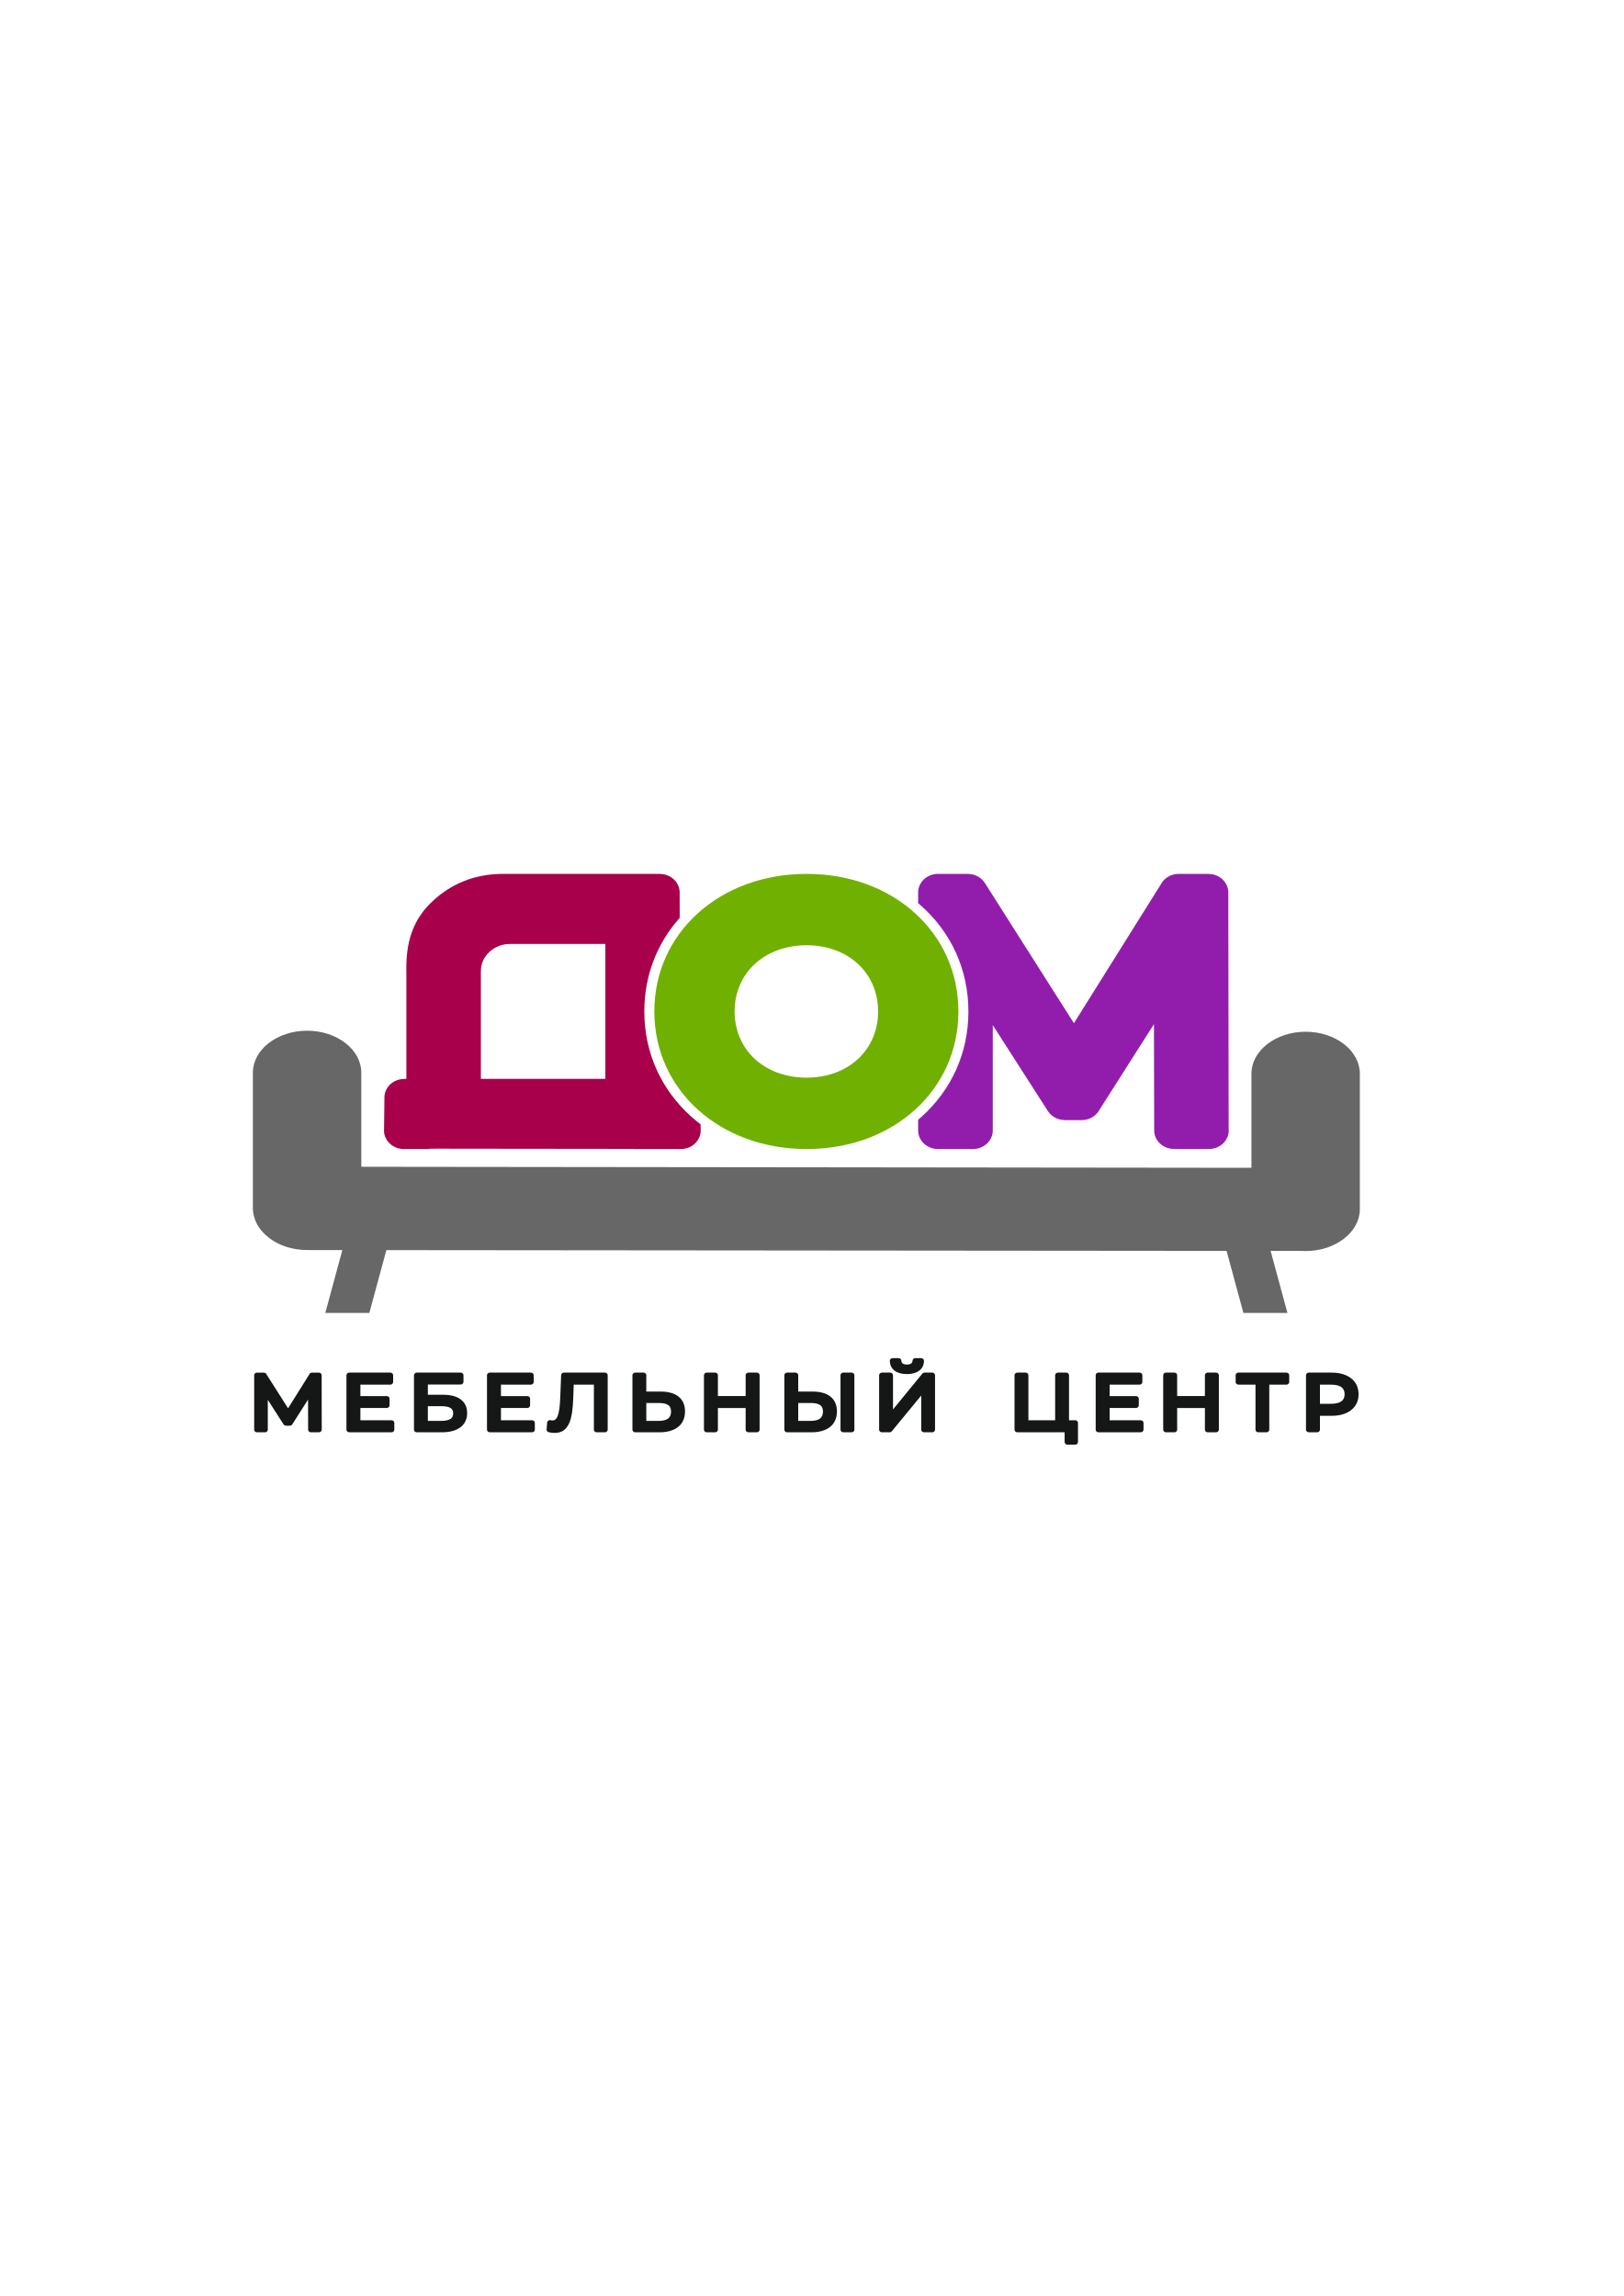
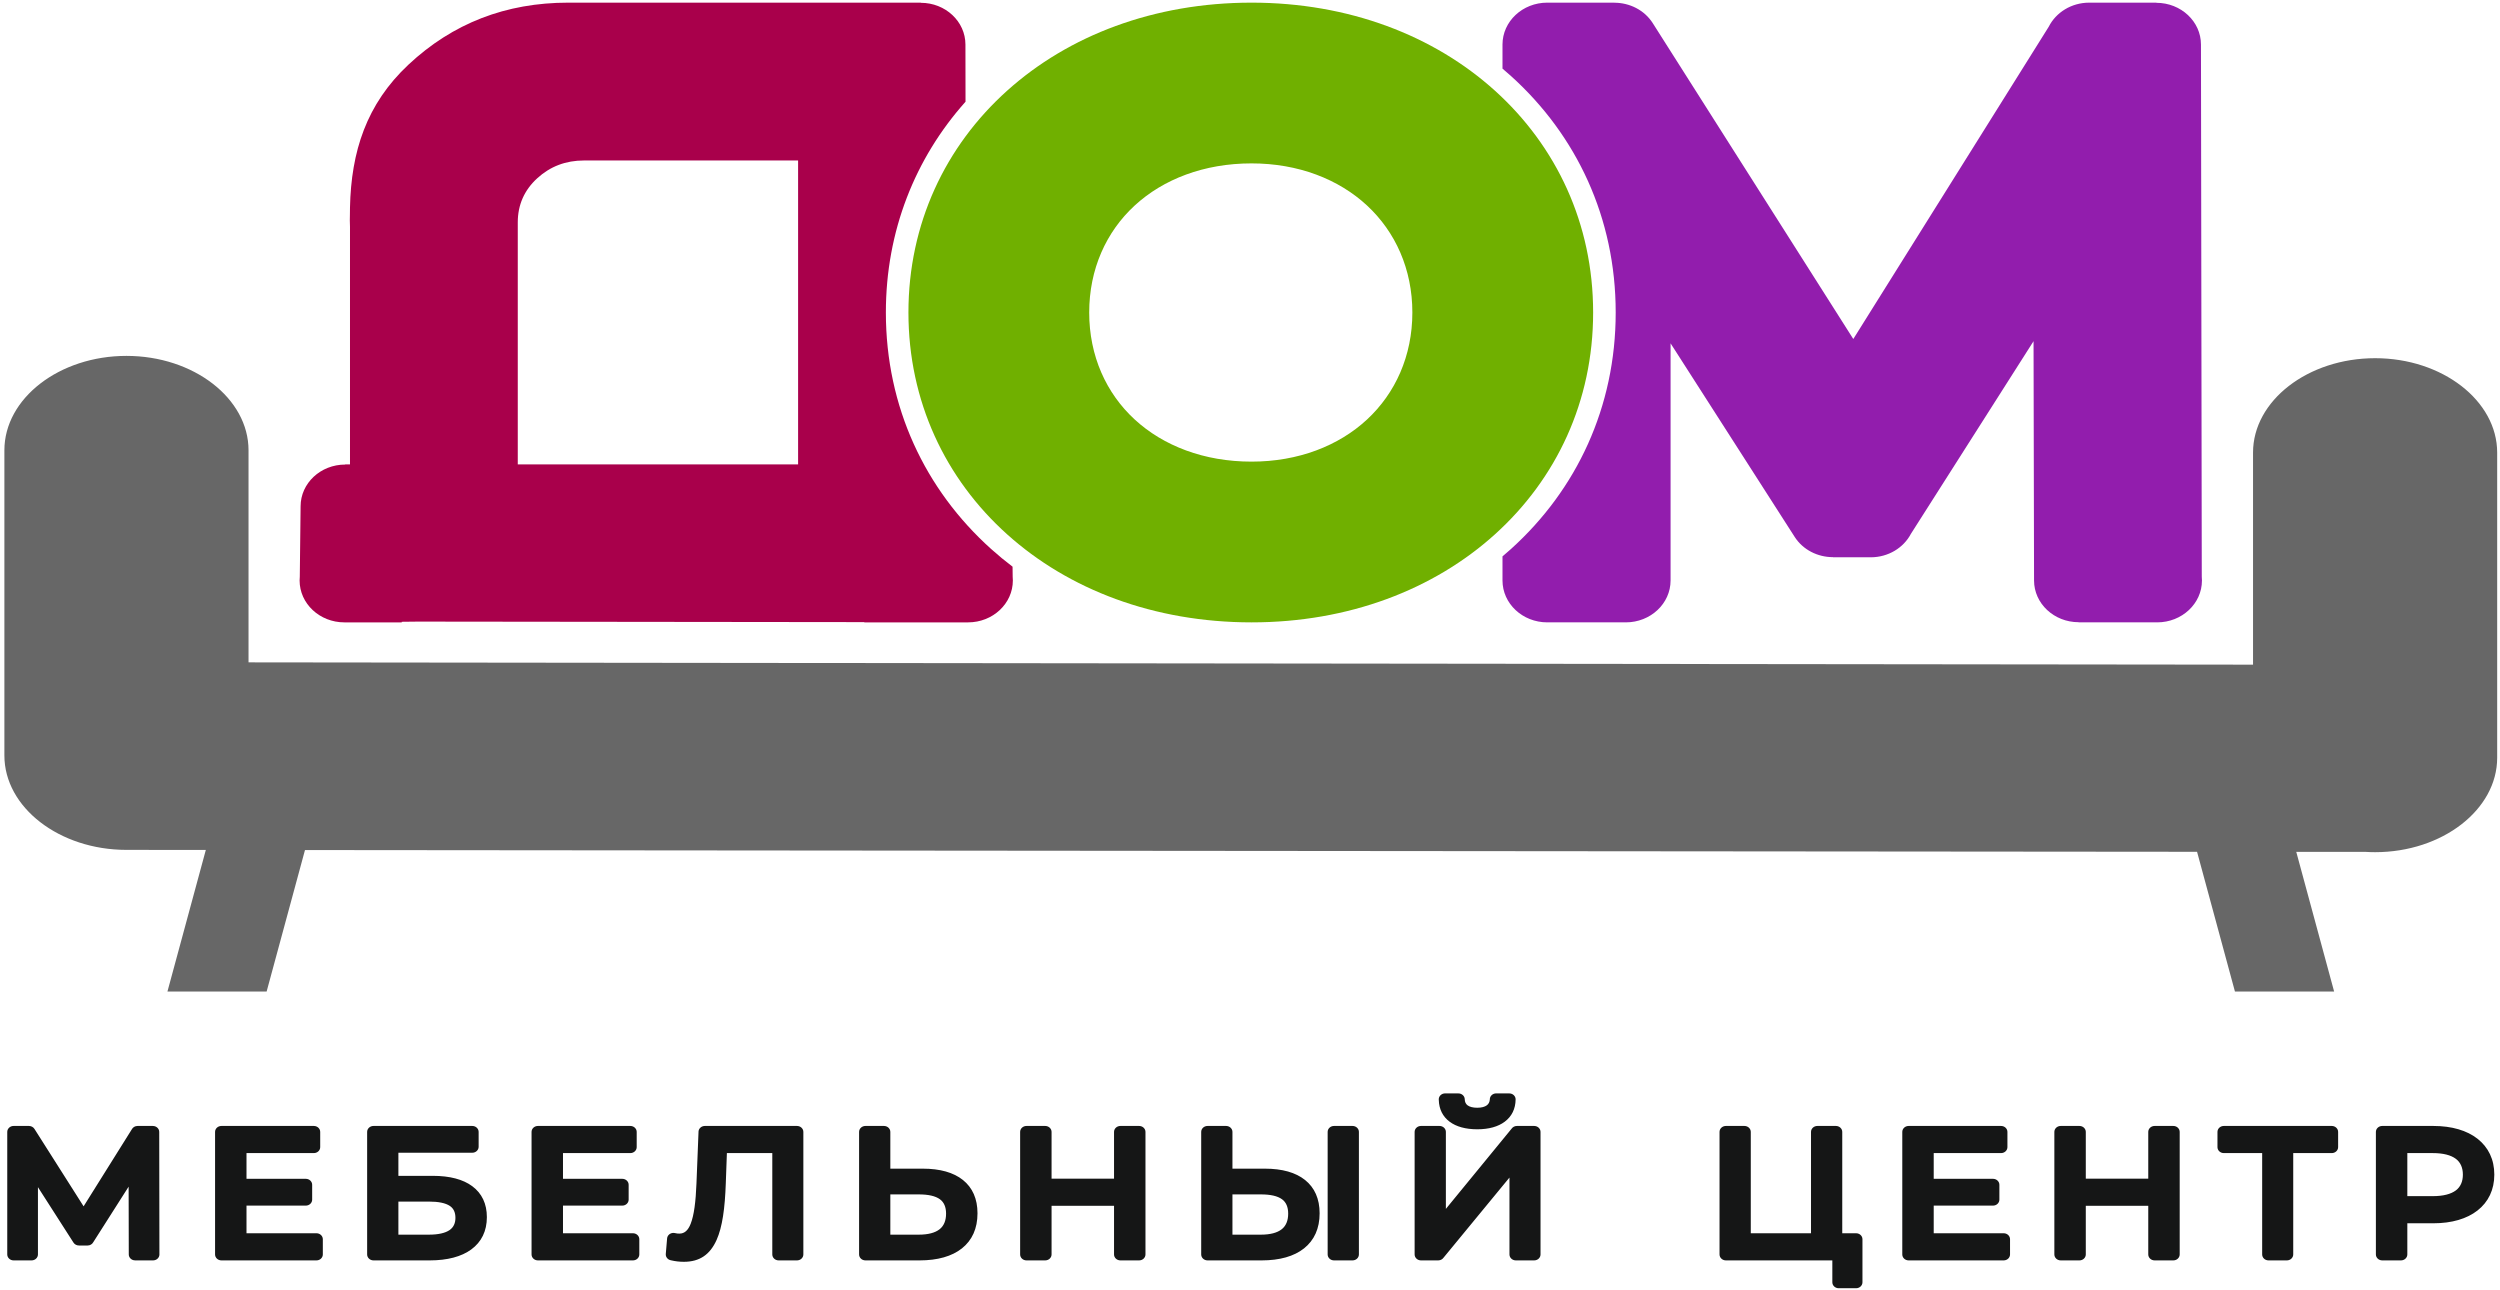
- <svg xmlns="http://www.w3.org/2000/svg" viewBox="0 0 595.276 841.89" id="svg2" height="841.89" width="595.276" version="1.1">
-   <defs id="defs16" />
-   <path id="path4" style="fill:#921dad;fill-rule:evenodd" d="m 450.317,327.252 0.132,86.637 c 0.019,0.202 0.029,0.405 0.029,0.611 0,3.767 -3.263,6.821 -7.289,6.821 l -12.786,0 0,-0.027 c -4.01,0 -7.26,-3.042 -7.26,-6.794 l -0.082,-38.956 -19.965,31.364 c -1.187,2.262 -3.672,3.819 -6.546,3.819 l -6.149,0 0,-0.021 c -2.469,-0.002 -4.876,-1.182 -6.235,-3.309 l -20.196,-31.502 0,38.606 c 0,3.767 -3.263,6.821 -7.289,6.821 l -12.787,0 c -4.025,0 -7.289,-3.054 -7.289,-6.821 l 0,-3.919 c 0.47,-0.397 0.933,-0.8 1.389,-1.211 10.668,-9.633 17.04,-23.081 17.04,-38.494 0,-15.413 -6.372,-28.861 -17.04,-38.494 -0.455,-0.411 -0.918,-0.814 -1.389,-1.211 l 0,-3.919 c 0,-3.767 3.263,-6.821 7.289,-6.821 l 10.922,0 0,0.012 c 2.486,0.002 4.907,1.197 6.264,3.345 l 32.636,51.4 31.825,-50.847 c 1.167,-2.311 3.68,-3.91 6.593,-3.91 l 10.922,0 0,0.027 c 4.01,0 7.26,3.042 7.26,6.794 z" />
-   <path id="path6" style="fill:#a9004b;fill-rule:evenodd" d="m 148.978,353.774 5e-4,0 c 0.194,-9.063 2.645,-16.816 9.528,-23.257 7.186,-6.724 15.855,-10.086 26.005,-10.086 l 48.198,0 8.2,0 1.003,0 0,0.027 c 4.01,0 7.26,3.042 7.26,6.794 l 0.014,9.306 c -8.206,9.198 -12.967,21.048 -12.967,34.318 0,15.381 6.395,28.853 17.137,38.501 1.117,1.004 2.281,1.964 3.488,2.881 l 0.019,1.632 c 0.019,0.201 0.03,0.405 0.03,0.611 0,3.767 -3.264,6.821 -7.289,6.821 l -7.538,0 -0.021,0 -1.777,0 -7.559,0 0,-0.04 -72.651,-0.085 -2.657,0.029 0,0.096 -8.921,0 -0.415,0 c -4.025,0 -7.289,-3.054 -7.289,-6.821 0,-0.206 0.01,-0.41 0.03,-0.611 l 0.132,-11.465 c 0,-3.752 3.251,-6.794 7.26,-6.794 l 0,-0.027 0.78,0 0,-38.682 c -0.031,-0.735 -0.037,-1.389 -0.013,-1.942 0,-0.397 0.004,-0.792 0.013,-1.185 l 0,-0.02 z m 27.315,2.439 0,39.39 45.638,0 0,-49.477 -34.858,0 c -2.964,0 -5.502,0.966 -7.613,2.9 -2.111,1.933 -3.166,4.33 -3.166,7.188 z" />
-   <path id="path8" style="fill:#151616;fill-rule:evenodd" d="m 117.922,504.274 0.03,19.862 c 0.003,0.029 0.004,0.057 0.004,0.086 0,0.536 -0.464,0.97 -1.036,0.97 l -2.924,0 0,-0.004 c -0.57,0 -1.032,-0.432 -1.032,-0.966 l -0.023,-11.035 -5.754,9.04 c -0.169,0.322 -0.522,0.543 -0.931,0.543 l -1.406,0 0,-0.003 c -0.351,-3e-4 -0.693,-0.168 -0.886,-0.47 l -5.787,-9.027 0,10.954 c 0,0.536 -0.464,0.97 -1.036,0.97 l -2.924,0 c -0.572,0 -1.036,-0.434 -1.036,-0.97 l 0,-19.949 c 0,-0.535 0.464,-0.97 1.036,-0.97 l 2.497,0 0,0.002 c 0.353,4e-4 0.698,0.17 0.89,0.476 l 8.007,12.61 7.844,-12.532 c 0.166,-0.328 0.523,-0.555 0.937,-0.555 l 2.497,0 0,0.004 c 0.57,0 1.032,0.432 1.032,0.966 z m 14.209,11.998 0,4.501 11.389,0 c 0.572,0 1.036,0.434 1.036,0.97 l 0,2.479 c 0,0.536 -0.464,0.97 -1.036,0.97 l -15.47,0 c -0.572,0 -1.036,-0.434 -1.036,-0.97 l 0,-19.949 c 0,-0.535 0.464,-0.97 1.036,-0.97 l 15.044,0 c 0.572,0 1.036,0.434 1.036,0.97 l 0,2.479 c 0,0.536 -0.464,0.97 -1.036,0.97 l -10.963,0 0,4.188 9.653,0 c 0.572,0 1.036,0.434 1.036,0.97 l 0,2.422 c 0,0.535 -0.464,0.97 -1.036,0.97 l -9.653,0 z m 29.812,8.92 -9.136,0 c -0.572,0 -1.036,-0.434 -1.036,-0.97 l 0,-19.949 c 0,-0.535 0.464,-0.97 1.036,-0.97 l 16.079,0 c 0.572,0 1.036,0.434 1.036,0.97 l 0,2.422 c 0,0.535 -0.464,0.97 -1.036,0.97 l -12.028,0 0,3.76 5.603,0 c 2.773,0 4.926,0.576 6.42,1.683 1.574,1.167 2.382,2.864 2.382,5.043 0,2.264 -0.877,4.039 -2.544,5.261 -1.591,1.166 -3.877,1.779 -6.775,1.779 z m -5.085,-9.575 0,5.385 4.963,0 c 1.528,0 2.661,-0.255 3.378,-0.751 0.624,-0.431 0.945,-1.097 0.945,-1.984 0,-0.894 -0.303,-1.537 -0.907,-1.941 -0.712,-0.476 -1.853,-0.709 -3.417,-0.709 l -4.963,0 z m 26.798,0.655 0,4.501 11.389,0 c 0.572,0 1.036,0.434 1.036,0.97 l 0,2.479 c 0,0.536 -0.464,0.97 -1.036,0.97 l -15.47,0 c -0.572,0 -1.036,-0.434 -1.036,-0.97 l 0,-19.949 c 0,-0.535 0.464,-0.97 1.036,-0.97 l 15.044,0 c 0.572,0 1.036,0.434 1.036,0.97 l 0,2.479 c 0,0.536 -0.464,0.97 -1.036,0.97 l -10.963,0 0,4.188 9.653,0 c 0.572,0 1.036,0.434 1.036,0.97 l 0,2.422 c 0,0.535 -0.464,0.97 -1.036,0.97 l -9.653,0 z m 21.73,-3.626 0.332,-8.331 -0.001,-0.042 c 0,-0.535 0.464,-0.97 1.036,-0.97 l 14.998,0 c 0.572,0 1.036,0.434 1.036,0.97 l 0,19.949 c 0,0.536 -0.464,0.97 -1.036,0.97 l -2.984,0 c -0.572,0 -1.036,-0.434 -1.036,-0.97 l 0,-16.5 -7.391,0 -0.179,4.903 c -0.141,4.075 -0.559,7.147 -1.501,9.243 -1.065,2.37 -2.743,3.551 -5.317,3.551 -0.342,0 -0.68,-0.016 -1.039,-0.057 -0.337,-0.038 -0.692,-0.1 -1.09,-0.192 -0.503,-0.097 -0.863,-0.532 -0.822,-1.024 l 0.213,-2.536 c 0.005,-0.053 0.014,-0.106 0.028,-0.159 0.139,-0.519 0.7,-0.834 1.255,-0.705 0.135,0.031 0.254,0.053 0.373,0.066 0.107,0.012 0.22,0.017 0.35,0.017 0.829,0 1.412,-0.525 1.834,-1.604 0.55,-1.406 0.823,-3.591 0.941,-6.58 z m 31.561,-2.389 5.298,0 c 2.795,0 4.995,0.62 6.522,1.845 1.554,1.246 2.371,3.06 2.371,5.423 0,2.484 -0.882,4.394 -2.53,5.706 -1.631,1.3 -3.974,1.96 -6.911,1.96 l -8.801,0 c -0.572,0 -1.036,-0.434 -1.036,-0.97 l 0,-19.949 c 0,-0.535 0.464,-0.97 1.036,-0.97 l 3.015,0 c 0.572,0 1.036,0.434 1.036,0.97 l 0,5.984 z m 0,10.744 4.628,0 c 1.523,0 2.671,-0.301 3.406,-0.89 0.682,-0.546 1.04,-1.393 1.04,-2.529 0,-1.091 -0.343,-1.864 -1.004,-2.345 -0.735,-0.535 -1.893,-0.789 -3.442,-0.789 l -4.628,0 0,6.553 z m 36.419,-9.119 0,-7.608 c 0,-0.535 0.464,-0.97 1.036,-0.97 l 3.045,0 c 0.572,0 1.036,0.434 1.036,0.97 l 0,19.949 c 0,0.536 -0.464,0.97 -1.036,0.97 l -3.045,0 c -0.572,0 -1.036,-0.434 -1.036,-0.97 l 0,-7.922 -10.17,0 0,7.922 c 0,0.536 -0.464,0.97 -1.036,0.97 l -3.045,0 c -0.572,0 -1.036,-0.434 -1.036,-0.97 l 0,-19.949 c 0,-0.535 0.464,-0.97 1.036,-0.97 l 3.045,0 c 0.572,0 1.036,0.434 1.036,0.97 l 0,7.608 10.17,0 z m 19.277,-1.624 5.298,0 c 2.795,0 4.995,0.62 6.522,1.845 1.554,1.246 2.371,3.059 2.371,5.423 0,2.484 -0.882,4.394 -2.53,5.706 -1.631,1.3 -3.974,1.96 -6.911,1.96 l -8.801,0 c -0.572,0 -1.036,-0.434 -1.036,-0.97 l 0,-19.949 c 0,-0.535 0.464,-0.97 1.036,-0.97 l 3.015,0 c 0.572,0 1.036,0.434 1.036,0.97 l 0,5.984 z m 19.55,14.934 -3.015,0 c -0.572,0 -1.036,-0.434 -1.036,-0.97 l 0,-19.949 c 0,-0.535 0.464,-0.97 1.036,-0.97 l 3.015,0 c 0.572,0 1.036,0.434 1.036,0.97 l 0,19.949 c 0,0.536 -0.464,0.97 -1.036,0.97 z m -19.55,-4.191 4.628,0 c 1.523,0 2.671,-0.301 3.406,-0.89 0.682,-0.546 1.04,-1.393 1.04,-2.529 0,-1.091 -0.343,-1.863 -1.004,-2.345 -0.735,-0.535 -1.893,-0.789 -3.442,-0.789 l -4.628,0 0,6.553 z m 44.332,-18.391 c -1.074,0.806 -2.588,1.236 -4.471,1.236 -1.908,0 -3.424,-0.427 -4.497,-1.226 -1.121,-0.836 -1.728,-2.035 -1.772,-3.542 -0.004,-0.035 -0.006,-0.07 -0.006,-0.105 0,-0.535 0.464,-0.97 1.036,-0.97 l 2.162,0 0,0.004 c 0.563,0 1.023,0.422 1.032,0.951 0.009,0.435 0.169,0.768 0.454,0.984 0.341,0.259 0.882,0.398 1.589,0.398 0.682,0 1.216,-0.141 1.562,-0.403 0.278,-0.211 0.447,-0.528 0.478,-0.936 l -5e-4,-0.028 c 0,-0.535 0.464,-0.97 1.036,-0.97 l 2.132,0 0,0.004 0.008,-10e-5 c 0.57,0.004 1.029,0.44 1.024,0.973 -0.019,1.549 -0.633,2.779 -1.769,3.63 z m -10.835,22.581 -2.802,0 c -0.572,0 -1.036,-0.434 -1.036,-0.97 l 0,-19.949 c 0,-0.535 0.464,-0.97 1.036,-0.97 l 3.015,0 c 0.572,0 1.036,0.434 1.036,0.97 l 0,12.534 10.708,-13.071 c 0.186,-0.261 0.503,-0.433 0.863,-0.433 l 2.802,0 c 0.572,0 1.036,0.434 1.036,0.97 l 0,19.949 c 0,0.536 -0.464,0.97 -1.036,0.97 l -2.985,0 c -0.572,0 -1.036,-0.434 -1.036,-0.97 l 0,-12.517 -10.734,13.046 c -0.185,0.265 -0.505,0.44 -0.868,0.44 z m 65.78,-20.918 0,16.5 2.253,0 c 0.572,0 1.036,0.434 1.036,0.97 l 0,7.011 c 0,0.536 -0.464,0.97 -1.036,0.97 l -2.832,0 c -0.572,0 -1.036,-0.434 -1.036,-0.97 l 0,-3.562 -17.327,0 c -0.572,0 -1.036,-0.434 -1.036,-0.97 l 0,-19.949 c 0,-0.535 0.464,-0.97 1.036,-0.97 l 3.015,0 c 0.572,0 1.036,0.434 1.036,0.97 l 0,16.5 9.805,0 0,-16.5 c 0,-0.535 0.464,-0.97 1.036,-0.97 l 3.015,0 c 0.572,0 1.036,0.434 1.036,0.97 z m 14.89,11.998 0,4.501 11.389,0 c 0.572,0 1.036,0.434 1.036,0.97 l 0,2.479 c 0,0.536 -0.464,0.97 -1.036,0.97 l -15.47,0 c -0.572,0 -1.036,-0.434 -1.036,-0.97 l 0,-19.949 c 0,-0.535 0.464,-0.97 1.036,-0.97 l 15.044,0 c 0.572,0 1.036,0.434 1.036,0.97 l 0,2.479 c 0,0.536 -0.464,0.97 -1.036,0.97 l -10.963,0 0,4.188 9.653,0 c 0.572,0 1.036,0.434 1.036,0.97 l 0,2.422 c 0,0.535 -0.464,0.97 -1.036,0.97 l -9.653,0 z m 34.927,-4.39 0,-7.608 c 0,-0.535 0.464,-0.97 1.036,-0.97 l 3.045,0 c 0.572,0 1.036,0.434 1.036,0.97 l 0,19.949 c 0,0.536 -0.464,0.97 -1.036,0.97 l -3.045,0 c -0.572,0 -1.036,-0.434 -1.036,-0.97 l 0,-7.922 -10.17,0 0,7.922 c 0,0.536 -0.464,0.97 -1.036,0.97 l -3.045,0 c -0.572,0 -1.036,-0.434 -1.036,-0.97 l 0,-19.949 c 0,-0.535 0.464,-0.97 1.036,-0.97 l 3.045,0 c 0.572,0 1.036,0.434 1.036,0.97 l 0,7.608 10.17,0 z m 12.302,-8.578 17.572,0 c 0.572,0 1.036,0.434 1.036,0.97 l 0,2.479 c 0,0.536 -0.464,0.97 -1.036,0.97 l -6.273,0 0,16.5 c 0,0.536 -0.464,0.97 -1.036,0.97 l -2.984,0 c -0.572,0 -1.036,-0.434 -1.036,-0.97 l 0,-16.5 -6.242,0 c -0.572,0 -1.036,-0.434 -1.036,-0.97 l 0,-2.479 c 0,-0.535 0.464,-0.97 1.036,-0.97 z m 25.793,0 8.314,0 c 3.02,0 5.47,0.736 7.188,2.079 1.771,1.385 2.741,3.377 2.741,5.844 0,2.467 -0.969,4.459 -2.741,5.844 -1.718,1.343 -4.168,2.079 -7.188,2.079 l -4.232,0 0,5.072 c 0,0.536 -0.464,0.97 -1.036,0.97 l -3.045,0 c -0.572,0 -1.036,-0.434 -1.036,-0.97 l 0,-19.949 c 0,-0.535 0.464,-0.97 1.036,-0.97 z m 4.082,11.428 4.141,0 c 1.692,0 2.951,-0.325 3.761,-0.935 0.755,-0.569 1.141,-1.439 1.141,-2.569 0,-1.131 -0.386,-2 -1.141,-2.569 -0.81,-0.61 -2.069,-0.935 -3.761,-0.935 l -4.141,0 0,7.009 z" />
-   <path id="path10" style="fill:#676767;fill-rule:evenodd" d="m 132.461,427.832 326.334,0.374 0,-34.523 c 0,-8.453 8.942,-15.369 19.872,-15.369 l 0.001,0 c 10.93,0 19.872,6.917 19.872,15.369 l 0,49.682 c 0,8.452 -8.943,15.369 -19.872,15.369 l -0.001,0 c -0.551,0 -1.097,-0.018 -1.639,-0.053 -0.065,0.004 -4.089,0.004 -11.197,4e-4 l 6.163,22.735 -16.147,0 -6.166,-22.745 c -64.608,-0.046 -227.302,-0.201 -308.03,-0.282 l -6.243,23.027 -16.147,0 6.247,-23.044 -12.092,-0.012 -0.403,-0.004 -0.425,0.004 -7e-4,0 c -10.93,0 -19.873,-6.916 -19.873,-15.37 l 0,-0.641 0,-4e-4 0,-49.041 c 0,-8.453 8.943,-15.37 19.873,-15.37 l 7e-4,0 c 10.93,0 19.873,6.918 19.873,15.37 l 0,34.523 z" />
-   <path id="path12" style="fill:#70b000;fill-rule:evenodd" d="m 335.375,406.991 c -9.943,8.978 -23.795,14.331 -39.617,14.331 -15.919,0 -29.812,-5.364 -39.788,-14.325 -10.078,-9.051 -16.077,-21.691 -16.077,-36.12 0,-14.43 5.999,-27.069 16.077,-36.12 9.977,-8.961 23.869,-14.325 39.788,-14.325 15.822,0 29.675,5.352 39.617,14.331 10.009,9.038 15.987,21.654 15.987,36.114 0,14.46 -5.978,27.076 -15.987,36.114 z M 276.719,388.284 c 4.669,4.305 11.313,6.869 19.03,6.869 7.601,0 14.183,-2.563 18.816,-6.867 4.607,-4.28 7.368,-10.353 7.368,-17.41 0,-7.057 -2.761,-13.13 -7.368,-17.41 -4.633,-4.304 -11.214,-6.867 -18.816,-6.867 -7.717,0 -14.361,2.563 -19.03,6.869 -4.633,4.272 -7.396,10.346 -7.396,17.408 0,7.062 2.763,13.135 7.396,17.408 z" />
+ <svg xmlns="http://www.w3.org/2000/svg" width="407" height="210" viewBox="0 0 407 210" fill="none">
+   <path fill-rule="evenodd" clip-rule="evenodd" d="M358.317 7.252L358.449 93.889C358.468 94.091 358.478 94.294 358.478 94.501C358.478 98.267 355.215 101.321 351.19 101.321H338.403V101.295C334.393 101.295 331.143 98.253 331.143 94.501L331.061 55.544L311.096 86.908C309.91 89.17 307.424 90.727 304.55 90.727H298.401V90.706C295.932 90.704 293.526 89.524 292.166 87.396L271.97 55.894V94.501C271.97 98.267 268.707 101.321 264.681 101.321H251.895C247.869 101.321 244.606 98.267 244.606 94.501V90.581C245.076 90.185 245.54 89.781 245.995 89.371C256.663 79.737 263.035 66.29 263.035 50.876C263.035 35.463 256.663 22.015 245.995 12.382C245.54 11.971 245.076 11.568 244.606 11.171V7.252C244.606 3.485 247.869 0.431 251.895 0.431H262.817V0.443C265.303 0.445 267.724 1.64 269.081 3.789L301.717 55.189L333.542 4.341C334.709 2.03 337.222 0.431 340.135 0.431H351.056V0.458C355.066 0.458 358.317 3.5 358.317 7.252Z" fill="#921DAD" />
+   <path fill-rule="evenodd" clip-rule="evenodd" d="M56.978 33.774C57.172 24.711 59.623 16.959 66.507 10.517C73.693 3.793 82.362 0.431 92.512 0.431H140.709H148.909H149.912V0.458C153.922 0.458 157.173 3.5 157.173 7.252L157.187 16.558C148.981 25.756 144.22 37.606 144.22 50.876C144.22 66.257 150.614 79.729 161.356 89.377C162.474 90.38 163.638 91.341 164.845 92.258L164.863 93.889C164.883 94.09 164.893 94.294 164.893 94.5C164.893 98.267 161.629 101.322 157.604 101.322H150.066H150.045H148.268H140.709V101.281L68.058 101.197L65.401 101.226V101.322H56.481H56.065C52.04 101.322 48.776 98.267 48.776 94.5C48.776 94.294 48.787 94.09 48.806 93.889L48.938 82.424C48.938 78.671 52.189 75.63 56.198 75.63V75.603H56.978V36.921C56.947 36.185 56.941 35.531 56.965 34.978C56.965 34.581 56.969 34.186 56.978 33.794V33.774ZM84.293 36.213V75.603H129.93V26.126H95.072C92.108 26.126 89.57 27.092 87.459 29.026C85.349 30.959 84.293 33.355 84.293 36.213Z" fill="#A9004B" />
+   <path fill-rule="evenodd" clip-rule="evenodd" d="M25.922 184.274L25.952 204.137C25.955 204.165 25.956 204.194 25.956 204.223C25.956 204.759 25.492 205.193 24.92 205.193H21.996V205.189C21.426 205.189 20.964 204.756 20.964 204.223L20.941 193.187L15.187 202.227C15.018 202.549 14.665 202.77 14.256 202.77H12.85V202.767C12.499 202.767 12.157 202.599 11.964 202.297L6.177 193.269V204.223C6.177 204.758 5.713 205.193 5.14 205.193H2.217C1.645 205.193 1.181 204.758 1.181 204.223V184.274C1.181 183.739 1.645 183.304 2.217 183.304H4.714V183.306C5.068 183.307 5.412 183.477 5.605 183.782L13.611 196.392L21.456 183.86C21.622 183.532 21.979 183.305 22.392 183.305H24.89V183.309C25.459 183.309 25.922 183.741 25.922 184.274ZM40.131 196.273V200.774H51.52C52.092 200.774 52.556 201.208 52.556 201.744V204.223C52.556 204.759 52.092 205.193 51.52 205.193H36.049C35.477 205.193 35.013 204.759 35.013 204.223V184.274C35.013 183.739 35.477 183.305 36.049 183.305H51.093C51.666 183.305 52.13 183.739 52.13 184.274V186.754C52.13 187.289 51.666 187.723 51.093 187.723H40.131V191.911H49.784C50.356 191.911 50.82 192.345 50.82 192.881V195.303C50.82 195.839 50.356 196.273 49.784 196.273H40.131ZM69.943 205.193H60.806C60.234 205.193 59.77 204.759 59.77 204.223V184.274C59.77 183.739 60.234 183.305 60.806 183.305H76.886C77.458 183.305 77.922 183.739 77.922 184.274V186.697C77.922 187.232 77.458 187.666 76.886 187.666H64.858V191.427H70.46C73.233 191.427 75.386 192.003 76.88 193.11C78.454 194.277 79.262 195.973 79.262 198.153C79.262 200.417 78.385 202.192 76.718 203.414C75.127 204.579 72.841 205.193 69.943 205.193ZM64.858 195.617V201.002H69.821C71.348 201.002 72.482 200.747 73.199 200.251C73.823 199.82 74.144 199.154 74.144 198.267C74.144 197.373 73.841 196.73 73.238 196.326C72.526 195.85 71.385 195.617 69.821 195.617H64.858ZM91.655 196.273V200.774H103.044C103.616 200.774 104.08 201.208 104.08 201.744V204.223C104.08 204.759 103.616 205.193 103.044 205.193H87.574C87.001 205.193 86.537 204.759 86.537 204.223V184.274C86.537 183.739 87.001 183.305 87.574 183.305H102.618C103.19 183.305 103.654 183.739 103.654 184.274V186.754C103.654 187.289 103.19 187.723 102.618 187.723H91.655V191.911H101.308C101.88 191.911 102.344 192.345 102.344 192.881V195.303C102.344 195.839 101.88 196.273 101.308 196.273H91.655ZM113.385 192.647L113.717 184.316L113.716 184.274C113.716 183.739 114.18 183.305 114.752 183.305H129.75C130.323 183.305 130.786 183.739 130.786 184.274V204.223C130.786 204.759 130.323 205.193 129.75 205.193H126.766C126.194 205.193 125.73 204.759 125.73 204.223V187.723H118.338L118.16 192.626C118.019 196.701 117.601 199.773 116.659 201.869C115.593 204.24 113.916 205.421 111.341 205.421C110.999 205.421 110.661 205.404 110.302 205.363C109.965 205.325 109.61 205.263 109.212 205.172C108.708 205.074 108.349 204.639 108.39 204.147L108.604 201.611C108.609 201.558 108.618 201.505 108.632 201.452C108.77 200.933 109.332 200.618 109.887 200.747C110.021 200.779 110.141 200.8 110.26 200.814C110.367 200.826 110.48 200.831 110.61 200.831C111.439 200.831 112.022 200.305 112.444 199.227C112.995 197.821 113.267 195.636 113.385 192.647ZM144.946 190.258H150.244C153.039 190.258 155.239 190.879 156.766 192.103C158.32 193.348 159.137 195.162 159.137 197.526C159.137 200.01 158.255 201.92 156.607 203.232C154.976 204.532 152.633 205.193 149.696 205.193H140.895C140.322 205.193 139.859 204.759 139.859 204.223V184.274C139.859 183.739 140.322 183.305 140.895 183.305H143.91C144.482 183.305 144.946 183.739 144.946 184.274V190.258ZM144.946 201.002H149.574C151.097 201.002 152.245 200.701 152.98 200.112C153.662 199.566 154.02 198.719 154.02 197.583C154.02 196.492 153.677 195.719 153.016 195.238C152.281 194.704 151.123 194.449 149.574 194.449H144.946V201.002ZM181.365 191.883V184.274C181.365 183.739 181.829 183.305 182.401 183.305H185.447C186.019 183.305 186.483 183.739 186.483 184.274V204.223C186.483 204.759 186.019 205.193 185.447 205.193H182.401C181.829 205.193 181.365 204.759 181.365 204.223V196.301H171.195V204.223C171.195 204.759 170.731 205.193 170.159 205.193H167.114C166.541 205.193 166.078 204.759 166.078 204.223V184.274C166.078 183.739 166.541 183.305 167.114 183.305H170.159C170.731 183.305 171.195 183.739 171.195 184.274V191.883H181.365ZM200.642 190.258H205.94C208.736 190.258 210.936 190.879 212.463 192.103C214.017 193.348 214.834 195.162 214.834 197.526C214.834 200.01 213.951 201.92 212.303 203.232C210.672 204.532 208.329 205.193 205.392 205.193H196.591C196.019 205.193 195.555 204.759 195.555 204.223V184.274C195.555 183.739 196.019 183.305 196.591 183.305H199.606C200.178 183.305 200.642 183.739 200.642 184.274V190.258ZM220.193 205.193H217.178C216.606 205.193 216.142 204.759 216.142 204.223V184.274C216.142 183.739 216.606 183.305 217.178 183.305H220.193C220.765 183.305 221.229 183.739 221.229 184.274V204.223C221.229 204.759 220.765 205.193 220.193 205.193ZM200.642 201.002H205.27C206.793 201.002 207.941 200.701 208.676 200.112C209.358 199.566 209.716 198.719 209.716 197.583C209.716 196.492 209.373 195.719 208.712 195.238C207.977 194.704 206.819 194.449 205.27 194.449H200.642V201.002ZM244.974 182.611C243.9 183.417 242.386 183.848 240.504 183.848C238.595 183.848 237.079 183.42 236.007 182.621C234.886 181.786 234.279 180.586 234.236 179.079C234.232 179.044 234.23 179.009 234.23 178.974C234.23 178.438 234.693 178.004 235.266 178.004H237.428V178.008C237.99 178.008 238.451 178.43 238.46 178.959C238.469 179.393 238.629 179.727 238.914 179.943C239.255 180.202 239.796 180.341 240.504 180.341C241.185 180.341 241.72 180.2 242.066 179.938C242.344 179.727 242.513 179.41 242.544 179.002L242.543 178.974C242.543 178.438 243.007 178.004 243.579 178.004H245.711V178.008L245.719 178.008C246.289 178.012 246.748 178.448 246.743 178.982C246.724 180.53 246.11 181.76 244.974 182.611ZM234.139 205.193H231.337C230.765 205.193 230.301 204.759 230.301 204.223V184.274C230.301 183.739 230.765 183.305 231.337 183.305H234.352C234.924 183.305 235.388 183.739 235.388 184.274V196.808L246.097 183.738C246.282 183.477 246.599 183.305 246.96 183.305H249.762C250.334 183.305 250.798 183.739 250.798 184.274V204.223C250.798 204.759 250.334 205.193 249.762 205.193H246.777C246.205 205.193 245.741 204.759 245.741 204.223V191.707L235.007 204.753C234.822 205.018 234.502 205.193 234.139 205.193ZM299.919 184.274V200.774H302.172C302.744 200.774 303.208 201.208 303.208 201.744V208.754C303.208 209.29 302.744 209.724 302.172 209.724H299.34C298.768 209.724 298.304 209.29 298.304 208.754V205.193H280.976C280.404 205.193 279.94 204.759 279.94 204.223V184.274C279.94 183.739 280.404 183.305 280.976 183.305H283.991C284.564 183.305 285.027 183.739 285.027 184.274V200.774H294.832V184.274C294.832 183.739 295.296 183.305 295.868 183.305H298.883C299.455 183.305 299.919 183.739 299.919 184.274ZM314.809 196.273V200.774H326.198C326.771 200.774 327.234 201.208 327.234 201.744V204.223C327.234 204.759 326.771 205.193 326.198 205.193H310.728C310.156 205.193 309.692 204.759 309.692 204.223V184.274C309.692 183.739 310.156 183.305 310.728 183.305H325.772C326.344 183.305 326.808 183.739 326.808 184.274V186.754C326.808 187.289 326.344 187.723 325.772 187.723H314.809V191.911H324.462C325.035 191.911 325.499 192.345 325.499 192.881V195.303C325.499 195.839 325.035 196.273 324.462 196.273H314.809ZM349.737 191.883V184.274C349.737 183.739 350.2 183.305 350.773 183.305H353.818C354.39 183.305 354.854 183.739 354.854 184.274V204.223C354.854 204.759 354.39 205.193 353.818 205.193H350.773C350.2 205.193 349.737 204.759 349.737 204.223V196.301H339.567V204.223C339.567 204.759 339.103 205.193 338.53 205.193H335.485C334.913 205.193 334.449 204.759 334.449 204.223V184.274C334.449 183.739 334.913 183.305 335.485 183.305H338.53C339.103 183.305 339.567 183.739 339.567 184.274V191.883H349.737ZM362.039 183.305H379.611C380.183 183.305 380.647 183.739 380.647 184.274V186.754C380.647 187.289 380.183 187.723 379.611 187.723H373.338V204.223C373.338 204.759 372.874 205.193 372.302 205.193H369.317C368.745 205.193 368.281 204.759 368.281 204.223V187.723H362.039C361.467 187.723 361.003 187.289 361.003 186.754V184.274C361.003 183.739 361.467 183.305 362.039 183.305ZM387.832 183.305H396.145C399.165 183.305 401.615 184.04 403.333 185.384C405.105 186.769 406.074 188.761 406.074 191.228C406.074 193.695 405.105 195.687 403.333 197.072C401.615 198.415 399.165 199.151 396.145 199.151H391.913V204.223C391.913 204.759 391.449 205.193 390.877 205.193H387.832C387.259 205.193 386.795 204.759 386.795 204.223V184.274C386.795 183.739 387.259 183.305 387.832 183.305ZM391.913 194.732H396.054C397.746 194.732 399.005 194.407 399.815 193.797C400.57 193.228 400.956 192.359 400.956 191.228C400.956 190.097 400.57 189.228 399.815 188.659C399.005 188.048 397.746 187.723 396.054 187.723H391.913V194.732Z" fill="#151616" />
+   <path fill-rule="evenodd" clip-rule="evenodd" d="M40.461 107.832L366.794 108.206V73.683C366.794 65.23 375.737 58.314 386.667 58.314H386.668C397.598 58.314 406.54 65.231 406.54 73.683V123.365C406.54 131.817 397.597 138.735 386.668 138.735H386.667C386.116 138.735 385.57 138.717 385.028 138.681C384.964 138.685 380.94 138.685 373.831 138.682L379.994 161.417H363.847L357.681 138.672C293.073 138.626 130.378 138.47 49.651 138.389L43.408 161.417H27.261L33.508 138.373L21.415 138.361L21.013 138.357L20.588 138.361C9.658 138.361 0.714 131.444 0.714 122.991V122.35V73.309C0.714 64.856 9.657 57.939 20.587 57.939C31.517 57.939 40.461 64.858 40.461 73.309V107.832Z" fill="#676767" />
+   <path fill-rule="evenodd" clip-rule="evenodd" d="M243.375 86.991C233.433 95.969 219.58 101.322 203.758 101.322C187.839 101.322 173.946 95.957 163.97 86.997C153.892 77.945 147.893 65.306 147.893 50.876C147.893 36.447 153.892 23.808 163.97 14.756C173.946 5.795 187.839 0.431 203.758 0.431C219.58 0.431 233.433 5.784 243.375 14.762C253.384 23.8 259.362 36.416 259.362 50.876C259.362 65.337 253.384 77.953 243.375 86.991ZM184.719 68.284C189.388 72.589 196.032 75.153 203.748 75.153C211.35 75.153 217.931 72.59 222.564 68.286C227.171 64.006 229.932 57.933 229.932 50.876C229.932 43.82 227.171 37.746 222.564 33.467C217.931 29.163 211.35 26.6 203.748 26.6C196.032 26.6 189.388 29.163 184.719 33.469C180.086 37.741 177.322 43.815 177.322 50.876C177.322 57.938 180.086 64.012 184.719 68.284Z" fill="#70B000" />
</svg>
